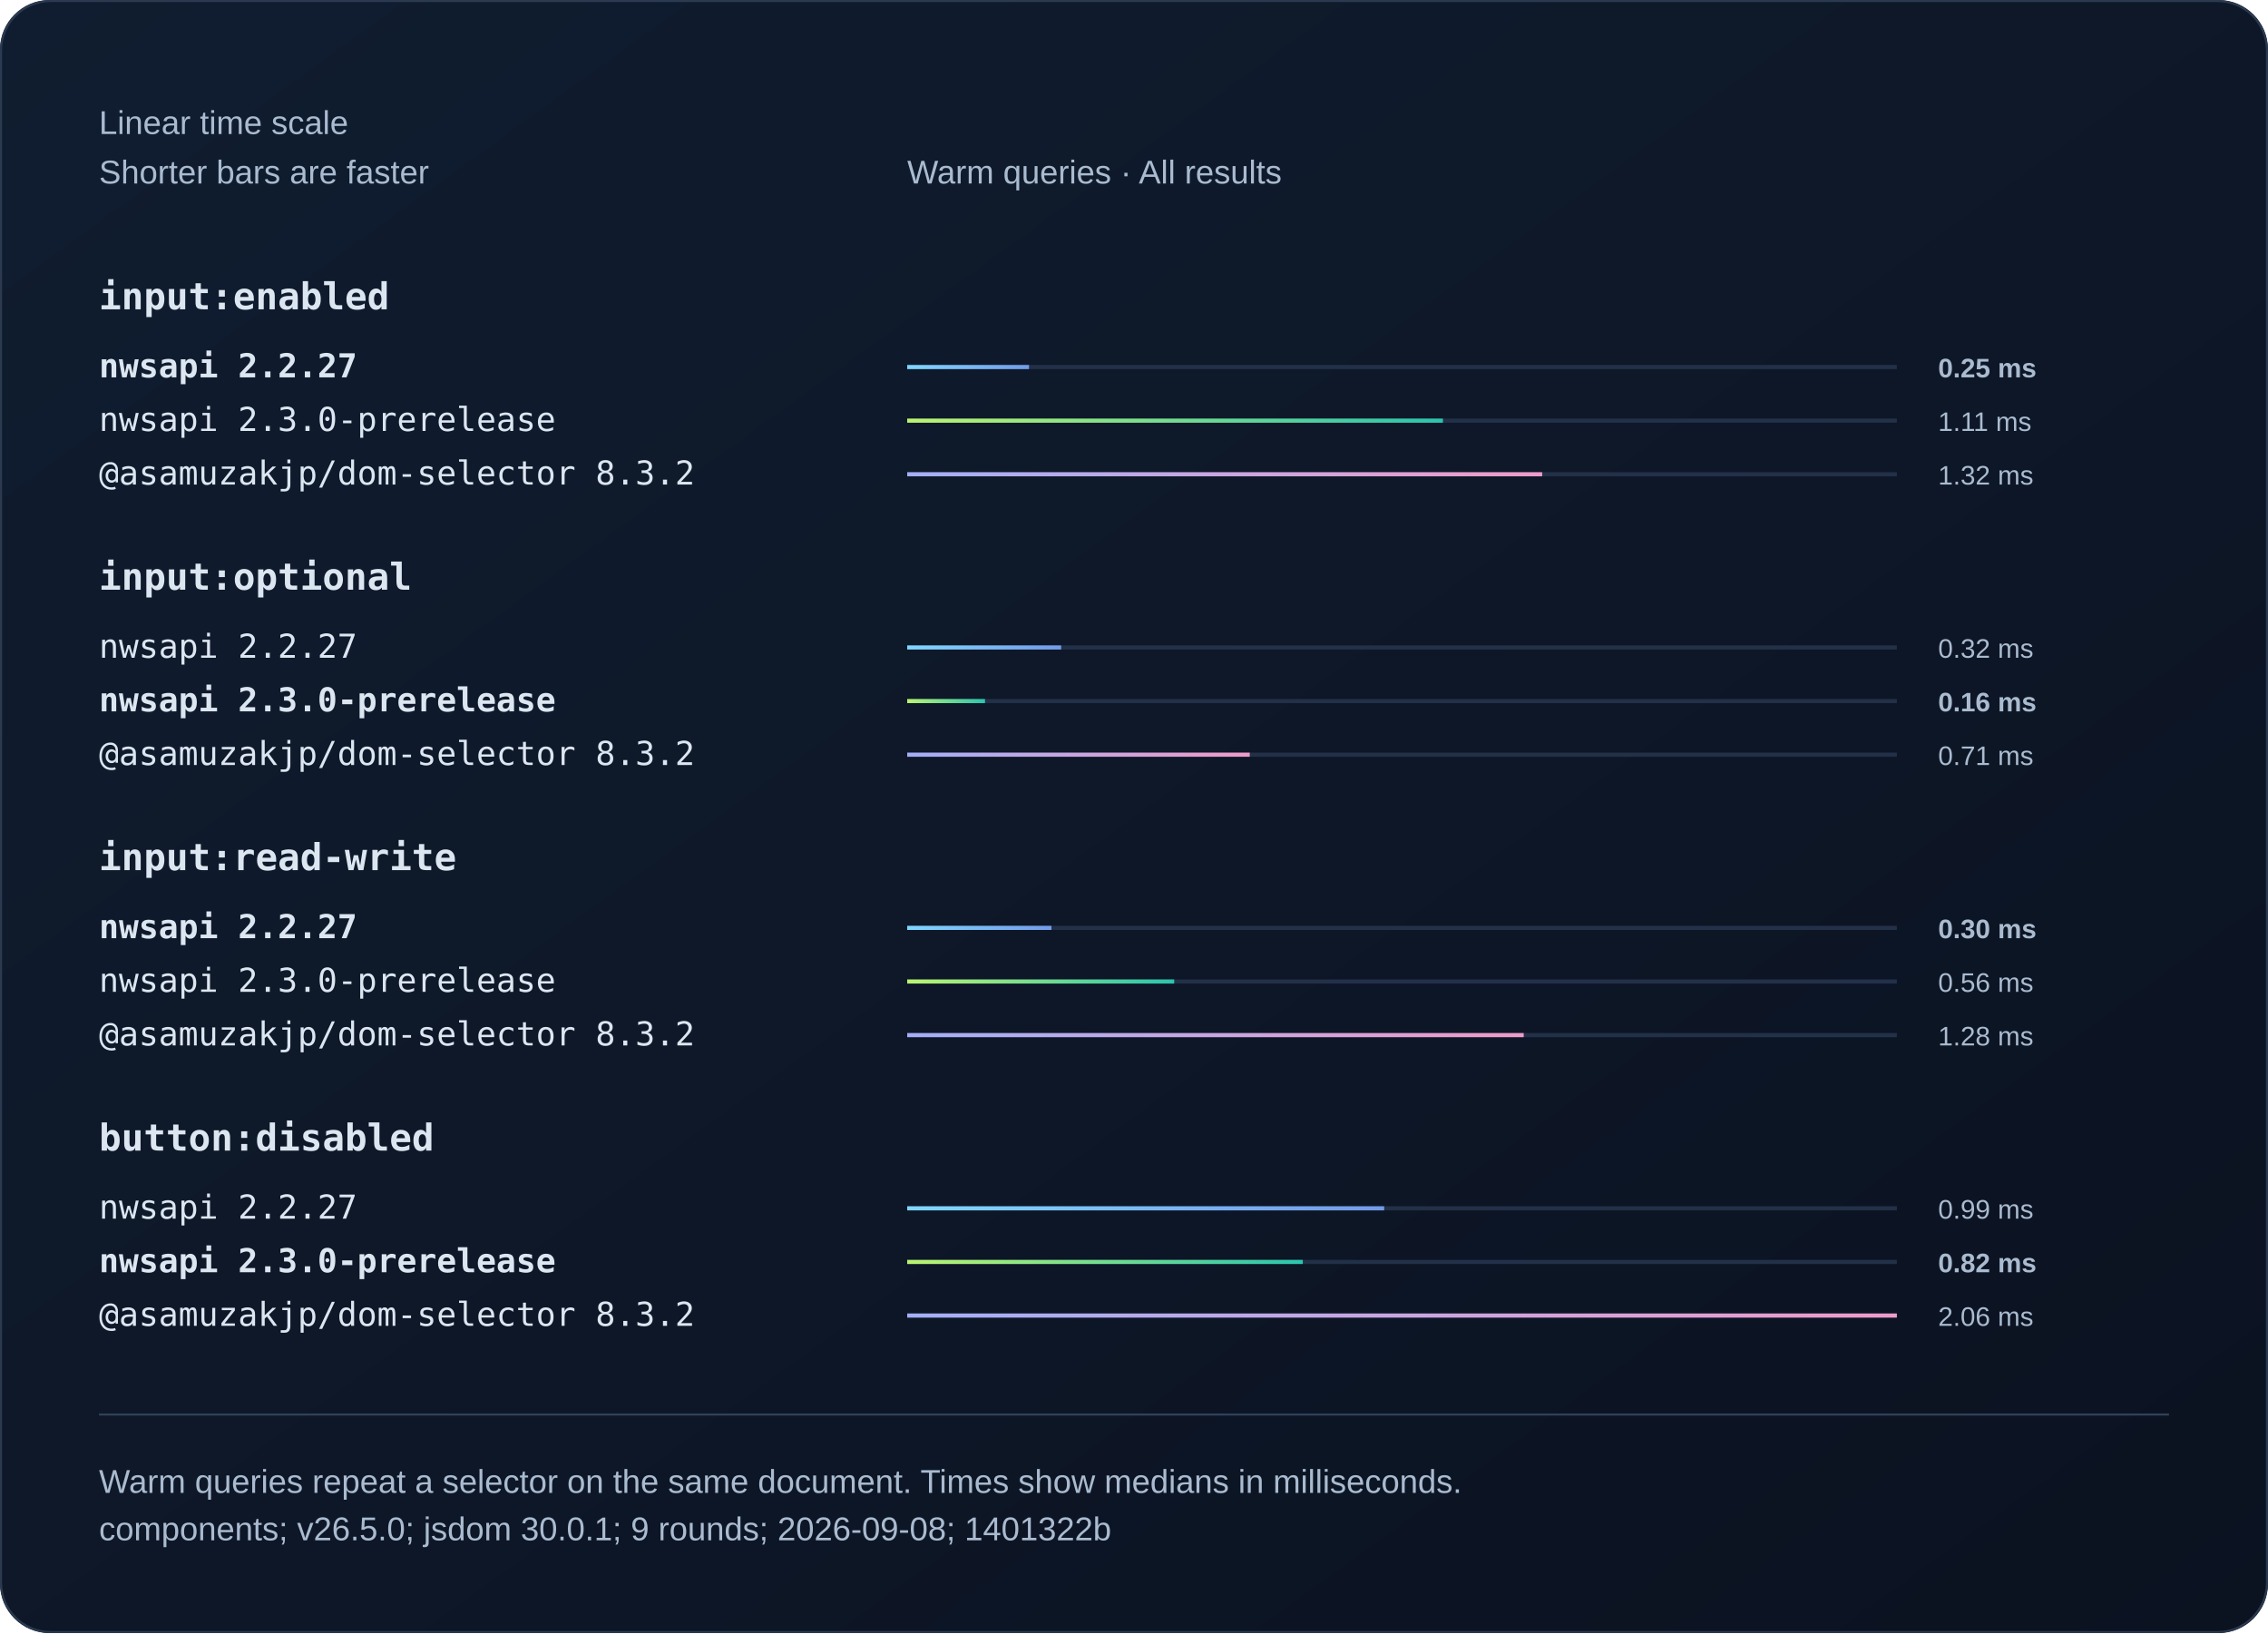
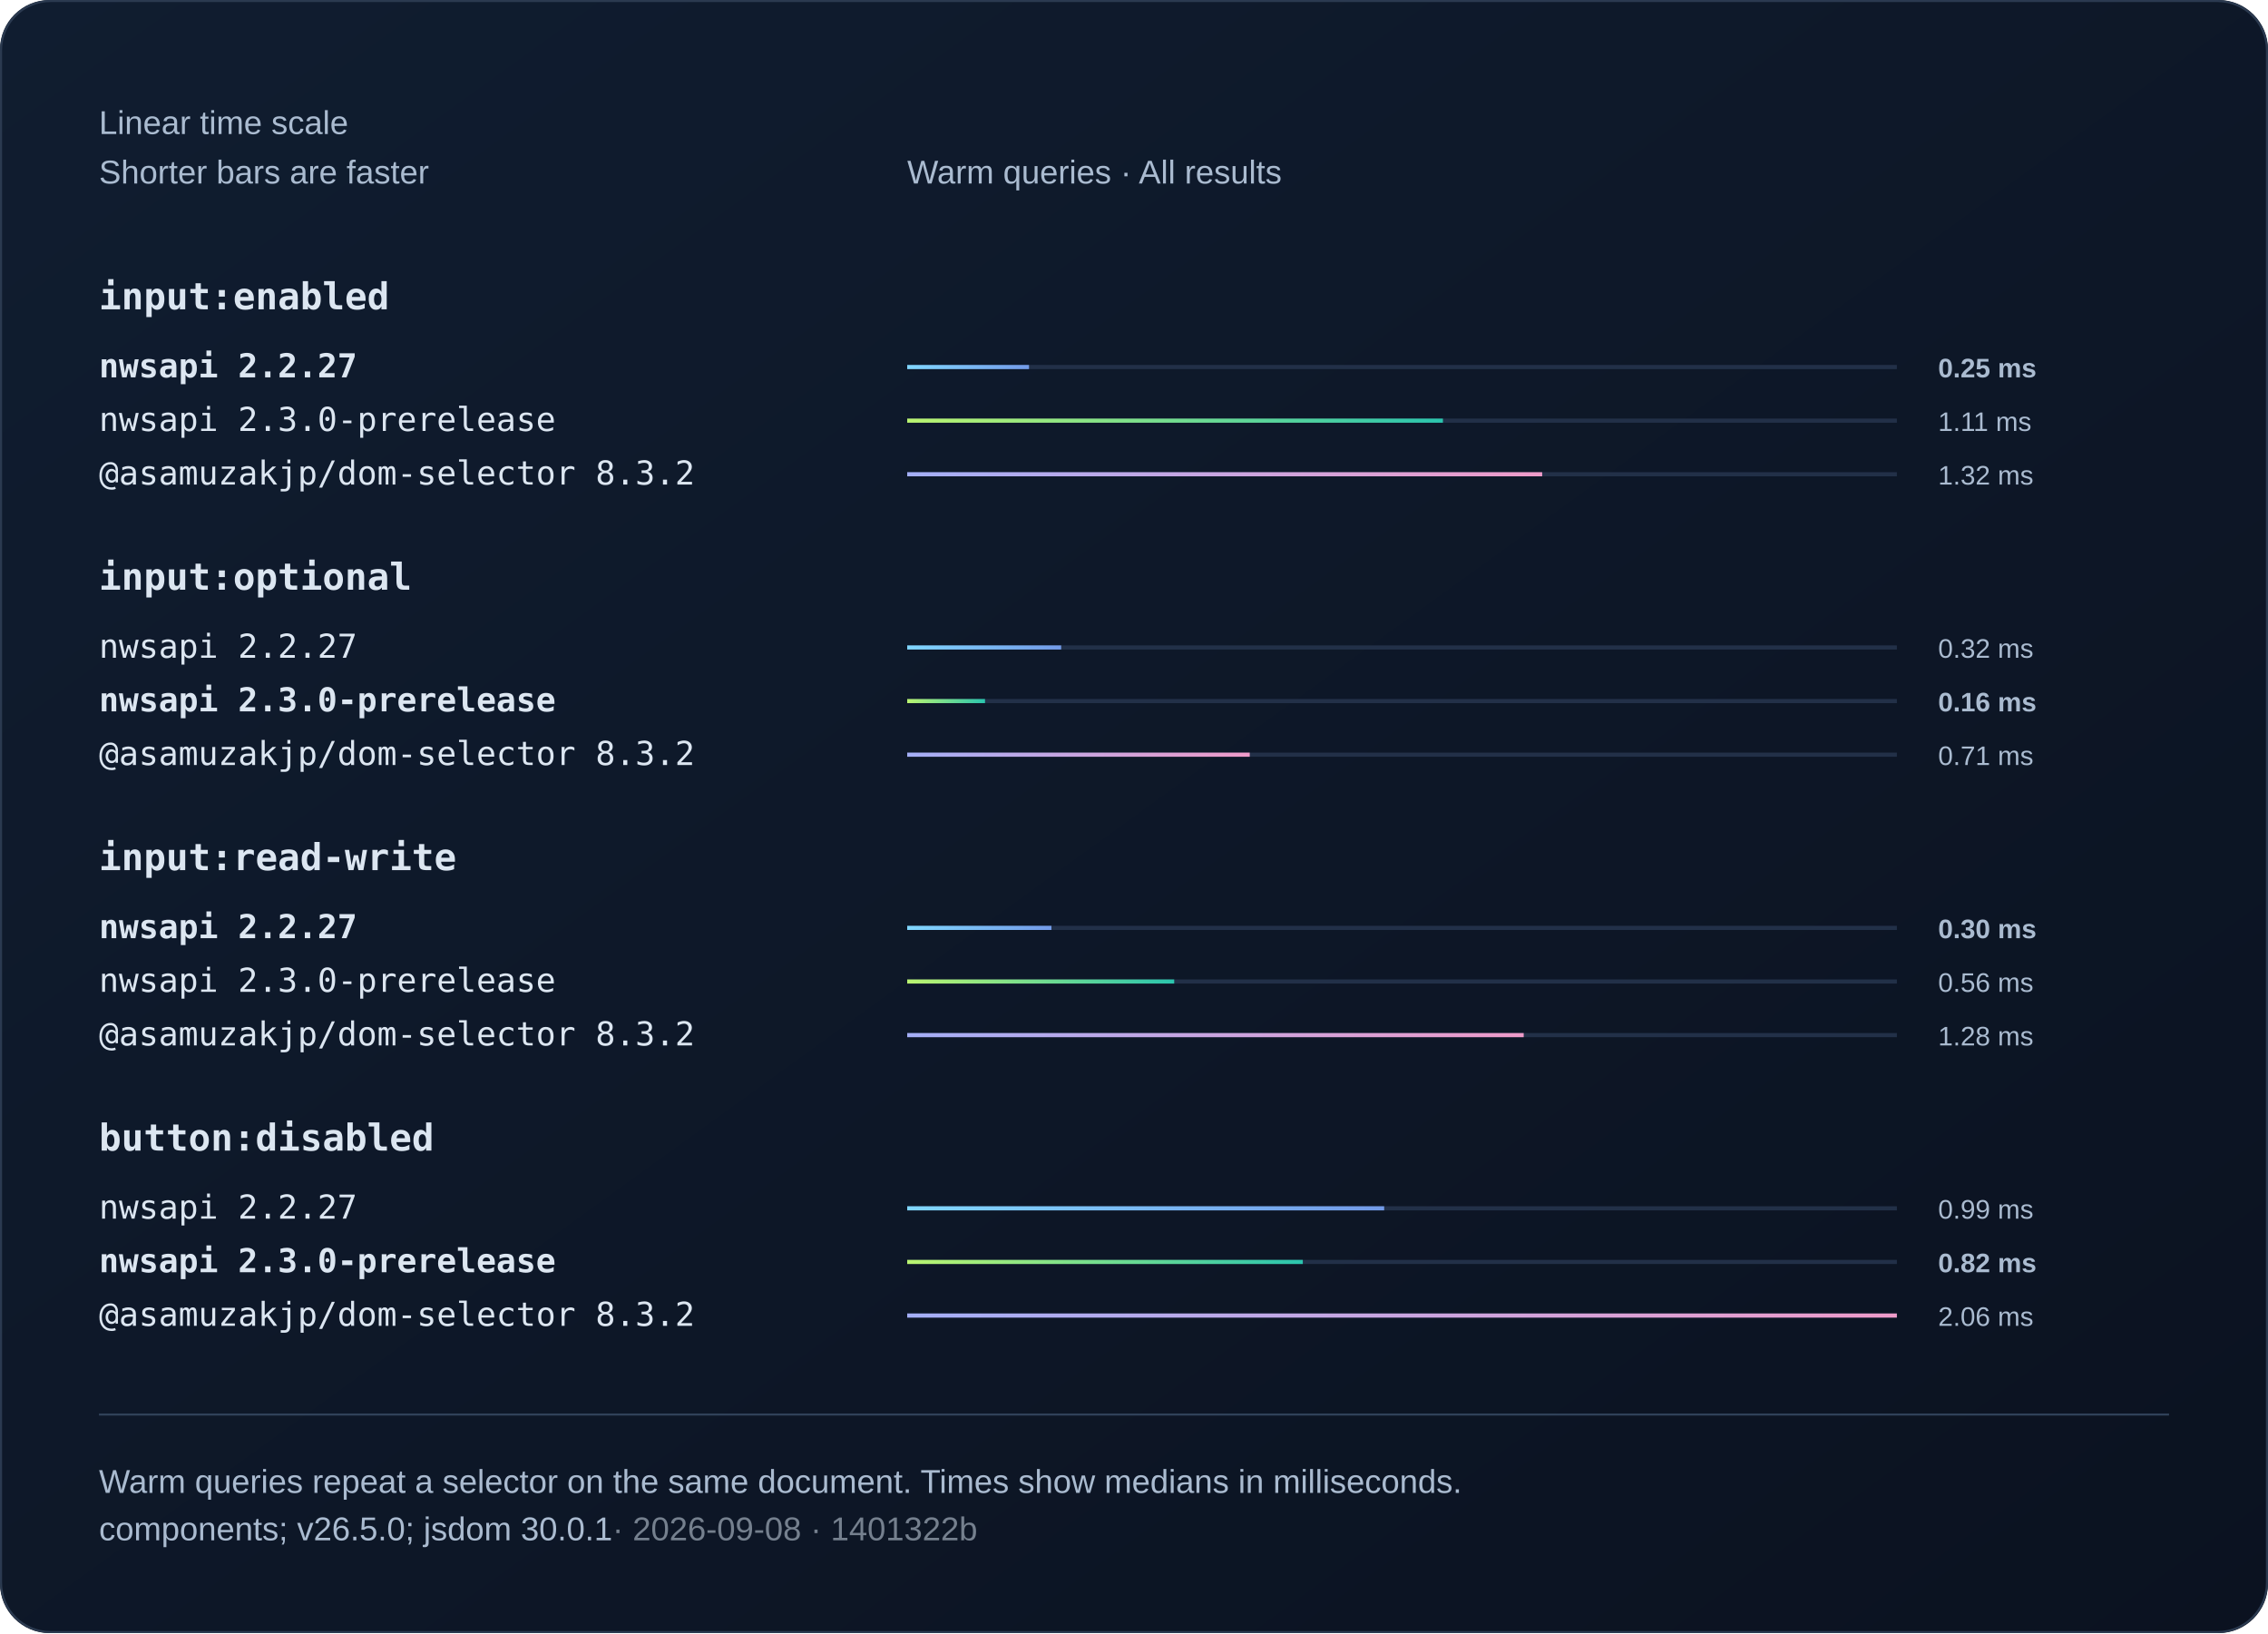
<svg xmlns="http://www.w3.org/2000/svg" width="1100" height="792" viewBox="0 0 1100 792" role="img">
  <defs>
    <linearGradient id="bg" x2="1" y2="1">
      <stop stop-color="#101d30" />
      <stop offset="1" stop-color="#0b1220" />
    </linearGradient>
    <linearGradient id="series0">
      <stop stop-color="#80d7ff" />
      <stop offset="1" stop-color="#739be8" />
    </linearGradient>
    <linearGradient id="series1">
      <stop stop-color="#baf471" />
      <stop offset="1" stop-color="#2bc5ae" />
    </linearGradient>
    <linearGradient id="series2">
      <stop stop-color="#a4aff7" />
      <stop offset="1" stop-color="#ef9bc9" />
    </linearGradient>
  </defs>
  <style>text{font-family:Arial,Helvetica,sans-serif;fill:#f0f5fa}
.muted{fill:#aabbd0;font:16px Arial,Helvetica,sans-serif}
.code{font:18px Consolas,Menlo,monospace;fill:#dce6f1}
.note .code{font:16px Consolas,Menlo,monospace}
.comparison{font-size:14px;font-variant-numeric:tabular-nums}
.tick{fill:#aabbd0;font-size:12px}
.time{fill:#aabbd0;font-size:13px;font-variant-numeric:tabular-nums}
.engine{font-size:16px}.selector{font-weight:600}.bar{transform-box:fill-box;transform-origin:left center;animation:fill 800ms ease-out 1 both}@keyframes fill{from{transform:scaleX(0)}to{transform:scaleX(1)}}@media(prefers-reduced-motion:reduce){.bar{animation:none}}</style>
  <rect width="1100" height="792" rx="24" fill="url(#bg)" />
  <rect x=".5" y=".5" width="1099" height="791" rx="24" fill="none" stroke="#2b3a50" />
  <text x="48" y="65" class="muted">Linear time scale</text>
  <text x="48" y="89" class="muted">Shorter bars are faster</text>
  <text x="440" y="89" class="muted">Warm queries · All results</text>
  <text x="48" y="150" class="code selector">input:enabled</text>
  <g>
    <text x="48" y="183" class="code engine" style="font-weight:700">nwsapi 2.2.27</text>
    <path d="M440 178h480" stroke="#223048" stroke-width="2" />
    <rect class="bar" x="440" y="177" width="59.08" height="2" fill="url(#series0)" />
    <text x="940" y="183" class="time" style="font-weight:700">0.25 ms</text>
  </g>
  <g>
    <text x="48" y="209" class="code engine">nwsapi 2.3.0-prerelease</text>
    <path d="M440 204h480" stroke="#223048" stroke-width="2" />
    <rect class="bar" x="440" y="203" width="259.83" height="2" fill="url(#series1)" />
    <text x="940" y="209" class="time">1.11 ms</text>
  </g>
  <g>
    <text x="48" y="235" class="code engine">@asamuzakjp/dom-selector 8.3.2</text>
    <path d="M440 230h480" stroke="#223048" stroke-width="2" />
    <rect class="bar" x="440" y="229" width="307.97" height="2" fill="url(#series2)" />
    <text x="940" y="235" class="time">1.32 ms</text>
  </g>
  <text x="48" y="286" class="code selector">input:optional</text>
  <g>
    <text x="48" y="319" class="code engine">nwsapi 2.2.27</text>
    <path d="M440 314h480" stroke="#223048" stroke-width="2" />
    <rect class="bar" x="440" y="313" width="74.68" height="2" fill="url(#series0)" />
    <text x="940" y="319" class="time">0.32 ms</text>
  </g>
  <g>
    <text x="48" y="345" class="code engine" style="font-weight:700">nwsapi 2.3.0-prerelease</text>
    <path d="M440 340h480" stroke="#223048" stroke-width="2" />
    <rect class="bar" x="440" y="339" width="37.74" height="2" fill="url(#series1)" />
    <text x="940" y="345" class="time" style="font-weight:700">0.16 ms</text>
  </g>
  <g>
    <text x="48" y="371" class="code engine">@asamuzakjp/dom-selector 8.3.2</text>
    <path d="M440 366h480" stroke="#223048" stroke-width="2" />
    <rect class="bar" x="440" y="365" width="166.14" height="2" fill="url(#series2)" />
    <text x="940" y="371" class="time">0.71 ms</text>
  </g>
  <text x="48" y="422" class="code selector">input:read-write</text>
  <g>
    <text x="48" y="455" class="code engine" style="font-weight:700">nwsapi 2.2.27</text>
    <path d="M440 450h480" stroke="#223048" stroke-width="2" />
    <rect class="bar" x="440" y="449" width="69.96" height="2" fill="url(#series0)" />
    <text x="940" y="455" class="time" style="font-weight:700">0.30 ms</text>
  </g>
  <g>
    <text x="48" y="481" class="code engine">nwsapi 2.3.0-prerelease</text>
    <path d="M440 476h480" stroke="#223048" stroke-width="2" />
    <rect class="bar" x="440" y="475" width="129.5" height="2" fill="url(#series1)" />
    <text x="940" y="481" class="time">0.56 ms</text>
  </g>
  <g>
    <text x="48" y="507" class="code engine">@asamuzakjp/dom-selector 8.3.2</text>
    <path d="M440 502h480" stroke="#223048" stroke-width="2" />
    <rect class="bar" x="440" y="501" width="299.01" height="2" fill="url(#series2)" />
    <text x="940" y="507" class="time">1.28 ms</text>
  </g>
  <text x="48" y="558" class="code selector">button:disabled</text>
  <g>
    <text x="48" y="591" class="code engine">nwsapi 2.2.27</text>
    <path d="M440 586h480" stroke="#223048" stroke-width="2" />
    <rect class="bar" x="440" y="585" width="231.34" height="2" fill="url(#series0)" />
    <text x="940" y="591" class="time">0.99 ms</text>
  </g>
  <g>
    <text x="48" y="617" class="code engine" style="font-weight:700">nwsapi 2.3.0-prerelease</text>
    <path d="M440 612h480" stroke="#223048" stroke-width="2" />
    <rect class="bar" x="440" y="611" width="191.87" height="2" fill="url(#series1)" />
    <text x="940" y="617" class="time" style="font-weight:700">0.82 ms</text>
  </g>
  <g>
    <text x="48" y="643" class="code engine">@asamuzakjp/dom-selector 8.3.2</text>
    <path d="M440 638h480" stroke="#223048" stroke-width="2" />
    <rect class="bar" x="440" y="637" width="480" height="2" fill="url(#series2)" />
    <text x="940" y="643" class="time">2.06 ms</text>
  </g>
  <path d="M48 686h1004" stroke="#304159" />
  <text x="48" y="724" class="muted">Warm queries repeat a selector on the same document. Times show medians in milliseconds.</text>
-   <text x="48" y="747" class="muted">components; v26.5.0; jsdom 30.0.1; 9 rounds; 2026-09-08; 1401322b</text>
+   <text x="48" y="747" class="muted">components; v26.5.0; jsdom 30.0.1<tspan fill="#75808e"> · 2026-09-08 · 1401322b</tspan>
+   </text>
</svg>
